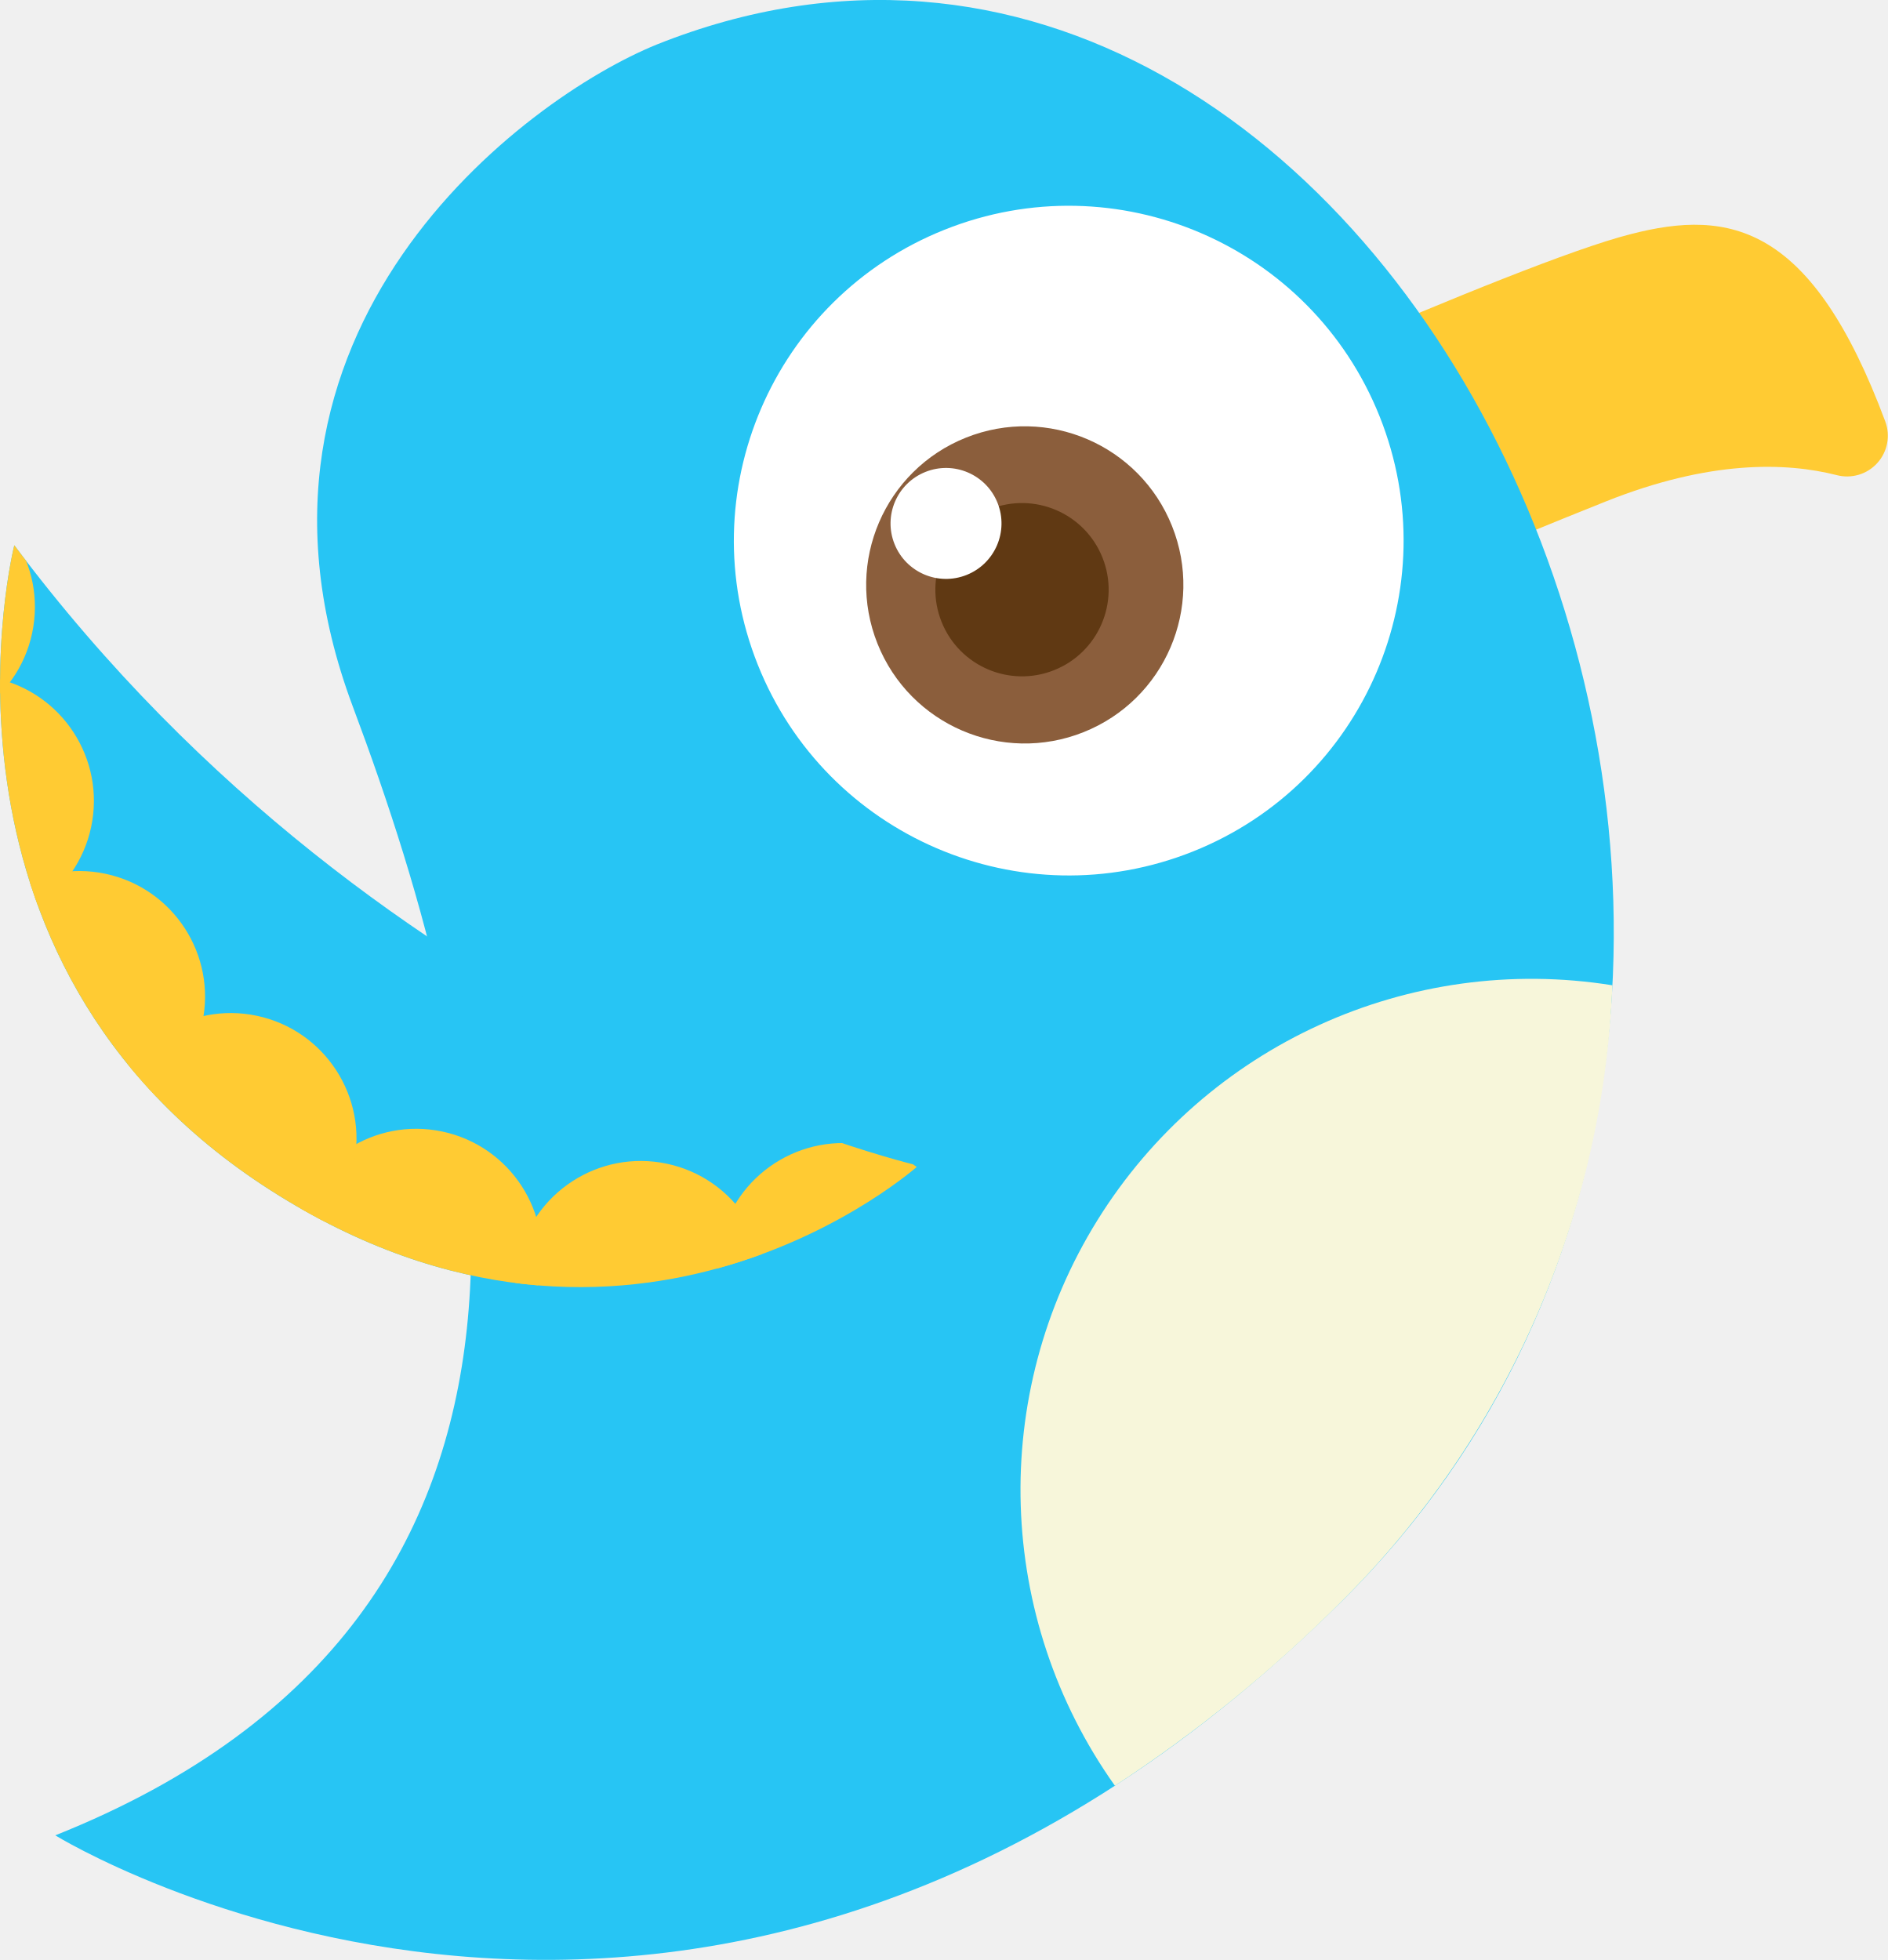
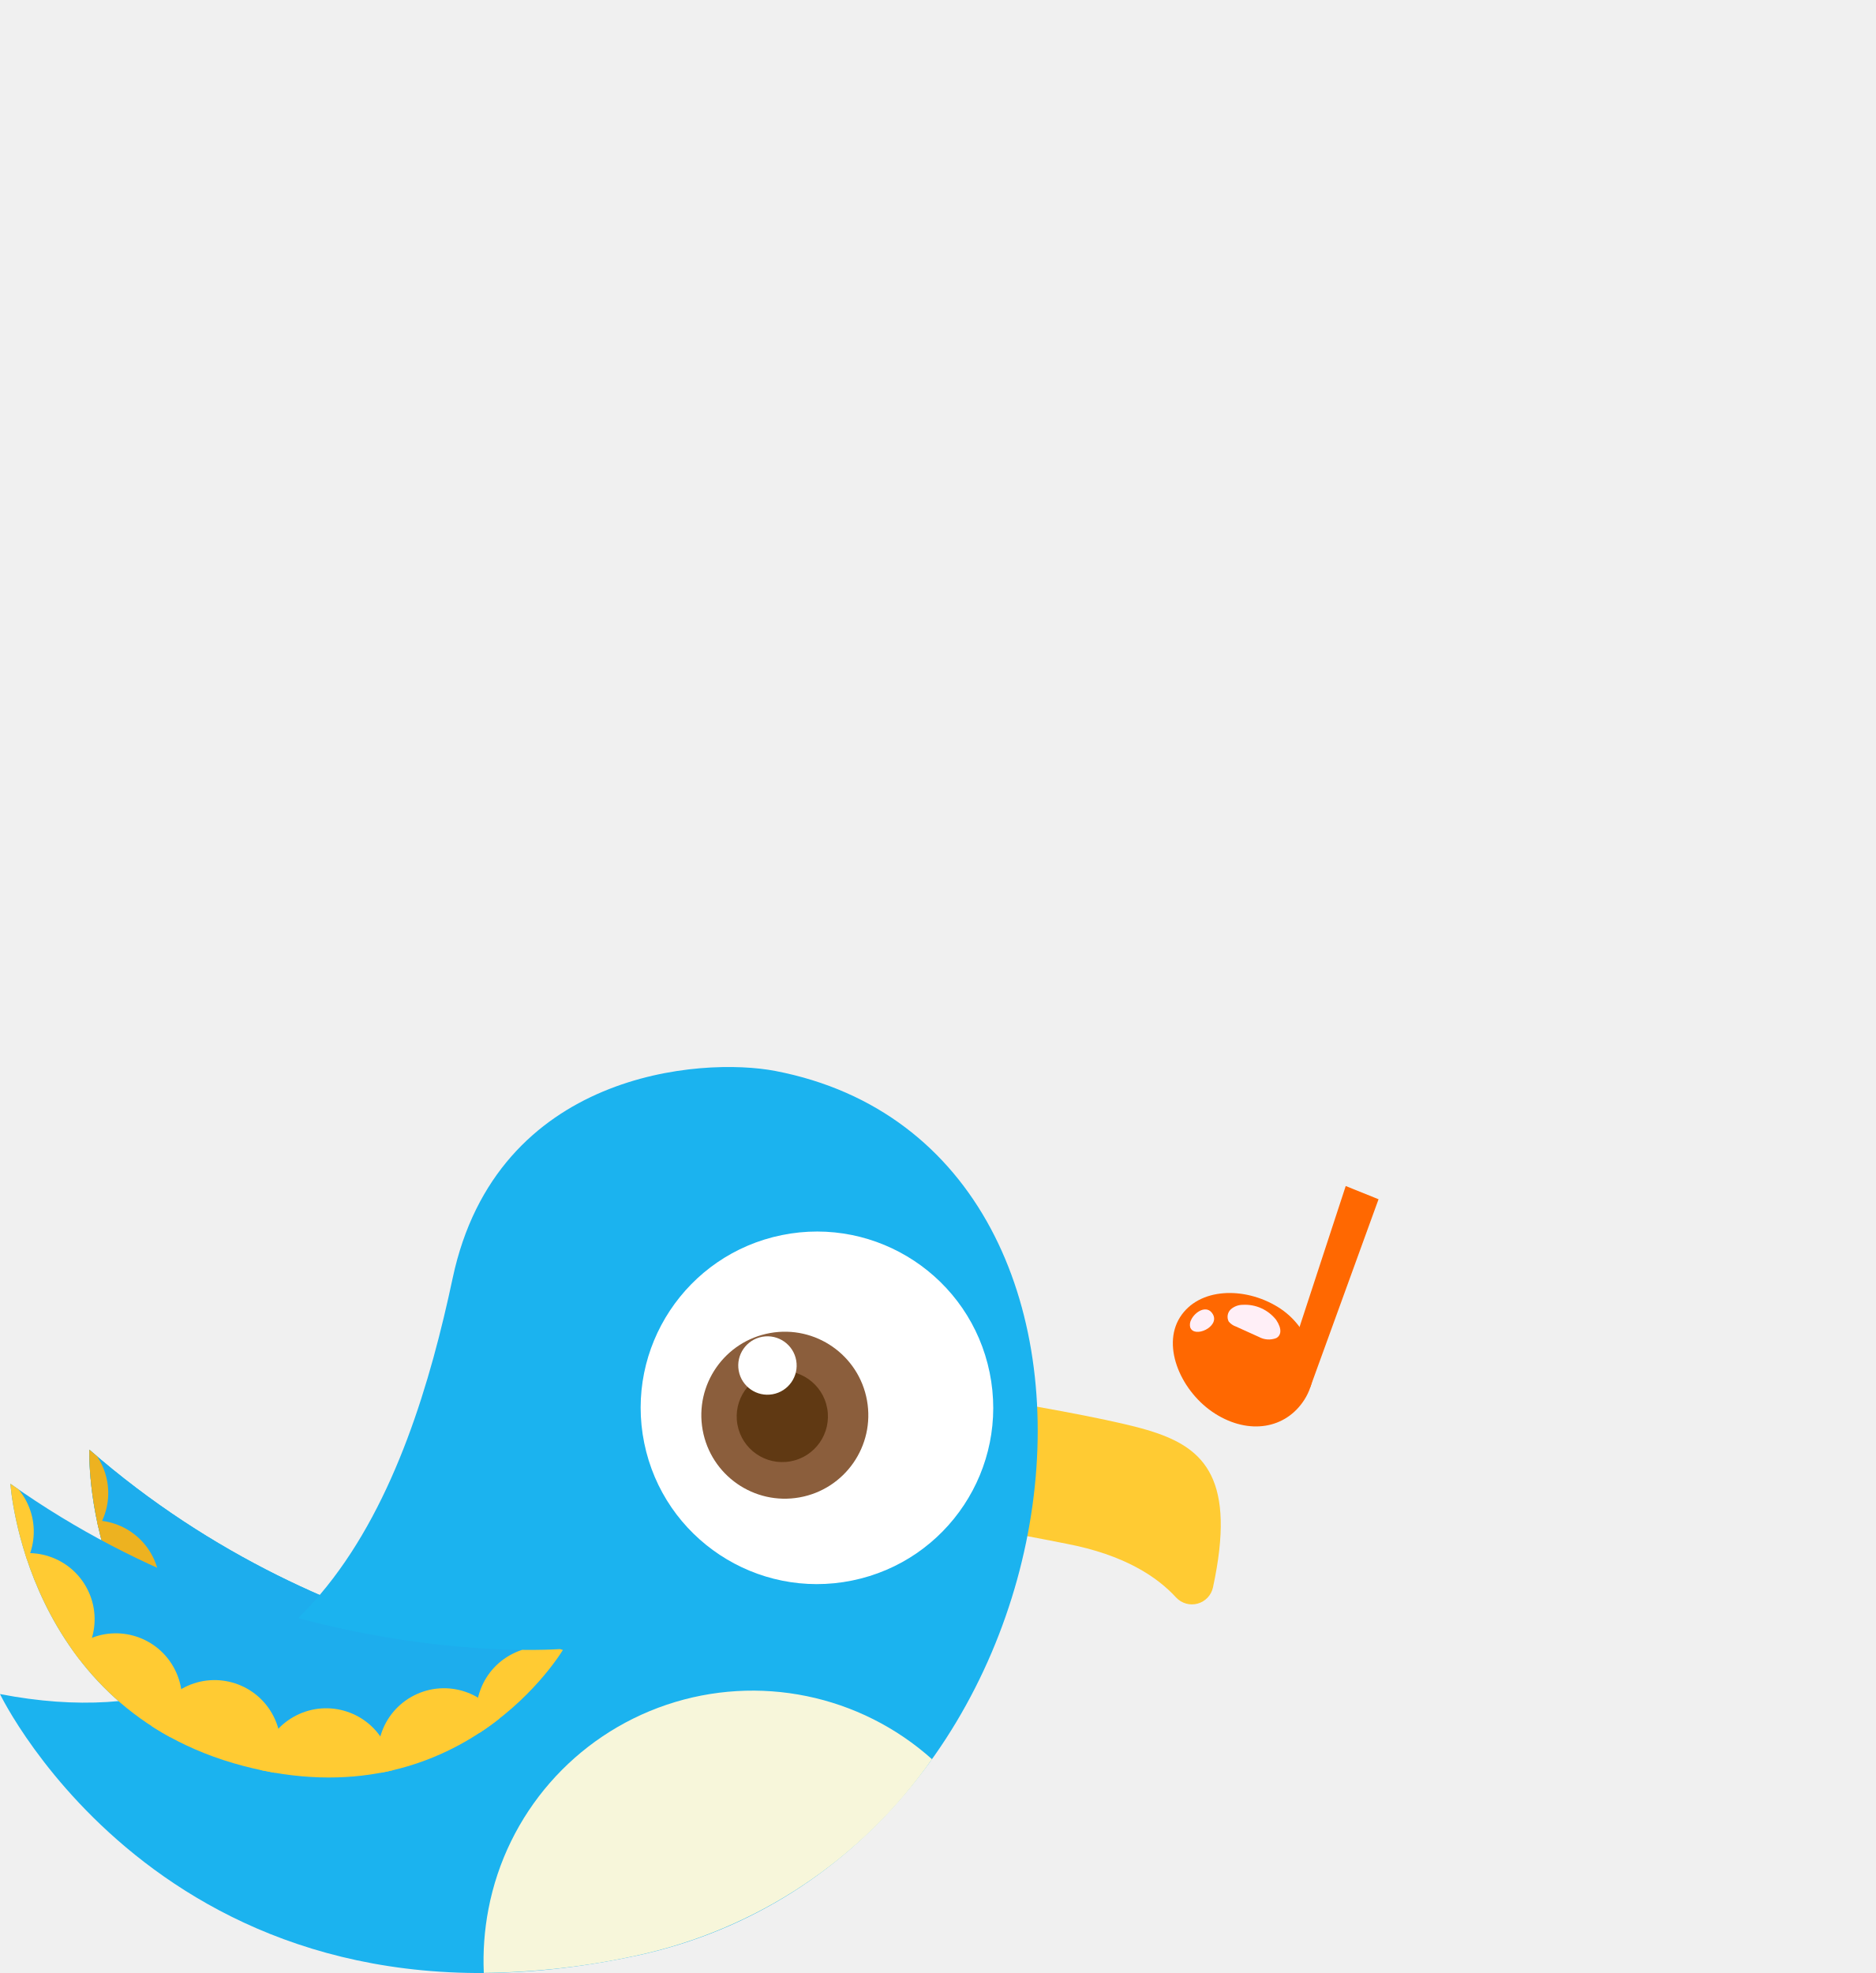
- <svg xmlns="http://www.w3.org/2000/svg" id="Layer_1" data-name="Layer 1" width="96.32" height="100" viewBox="0 0 96.32 100">
+ <svg xmlns="http://www.w3.org/2000/svg" id="Layer_1" data-name="Layer 1" viewBox="0 0 181.76 191.19">
  <defs>
-     <style>
-       .cls-1 {
-         fill: none;
-       }
- 
-       .cls-2 {
-         fill: #ffcb33;
-       }
- 
-       .cls-3 {
-         fill: #27c5f4;
-       }
- 
-       .cls-4 {
-         fill: #f7f6da;
-       }
- 
-       .cls-5 {
-         fill: #fff;
-       }
- 
-       .cls-6 {
-         fill: #8b5e3c;
-       }
- 
-       .cls-7 {
-         fill: #603913;
-       }
- 
-       .cls-8 {
-         clip-path: url(#clip-path);
-       }
-     </style>
+     <style>.cls-1{fill:#1daded;}.cls-2{fill:none;}.cls-3{fill:#ff6801;}.cls-4{fill:#ffeff7;}.cls-5{fill:#1ebde2;}.cls-6{clip-path:url(#clip-path);}.cls-7{fill:#edb220;}.cls-8{fill:#ffcb33;}.cls-9{fill:#1bb3ef;}.cls-10{fill:#f7f6da;}.cls-11{fill:#fff;}.cls-12{fill:#8b5e3c;}.cls-13{fill:#603913;}.cls-14{clip-path:url(#clip-path-2);}</style>
    <clipPath id="clip-path">
-       <path id="SVGID" class="cls-1" d="M46.85,59.47S19.77,53.28.73,27.82c0,0-5.37,21.13,13.09,32.92S46.85,59.47,46.85,59.47Z" />
+       <path id="SVGID" class="cls-1" d="M60.38,161.79s-27.77-.4-51.72-21.31c0,0-.83,21.79,19.68,29.46S60.38,161.79,60.38,161.79Z" />
+     </clipPath>
+     <clipPath id="clip-path-2">
+       <path id="SVGID-2" data-name="SVGID" class="cls-2" d="M54.61,159.78s-27.67,2.39-53.6-16c0,0,1.36,21.77,22.55,27.34S54.61,159.78,54.61,159.78Z" />
    </clipPath>
  </defs>
-   <g>
-     <g>
-       <path class="cls-2" d="M57.61,22.42s19.74-9,25.57-10.47c5.11-1.33,9.27-.45,13,9.55a2.08,2.08,0,0,1-2.48,2.74c-2.6-.66-6.49-.77-11.79,1.35-10.87,4.34-19.47,8.3-19.47,8.3S57.34,21.72,57.61,22.42Z" />
-       <path class="cls-3" d="M33.51,2.27C26.77,5,10.81,16.85,18,36.05S31.39,82.24,2.82,93.64c0,0,33,20.41,65.62-11.93S70.81-12.62,33.51,2.27Z" />
-       <path class="cls-4" d="M82.26,50.27A47,47,0,0,1,68.44,81.71a72.1,72.1,0,0,1-11.56,9.4A26.07,26.07,0,0,1,82.26,50.27Z" />
-       <g>
-         <circle class="cls-5" cx="54.52" cy="27.59" r="17.08" transform="translate(-6.34 22.17) rotate(-21.76)" />
-         <g>
-           <circle class="cls-6" cx="52.28" cy="29.85" r="8.09" transform="translate(-7.34 21.5) rotate(-21.76)" />
-           <circle class="cls-7" cx="52.14" cy="30.09" r="4.42" transform="translate(-7.44 21.47) rotate(-21.76)" />
-           <circle class="cls-5" cx="48.26" cy="26.71" r="2.83" transform="translate(-6.46 19.79) rotate(-21.76)" />
-         </g>
-       </g>
-     </g>
-     <g>
-       <path class="cls-3" d="M46.85,59.47S19.77,53.28.73,27.82c0,0-5.37,21.13,13.09,32.92S46.85,59.47,46.85,59.47Z" />
-       <g class="cls-8">
-         <g>
-           <circle class="cls-2" cx="43.01" cy="64.74" r="6.41" transform="translate(-29.26 93.34) rotate(-78)" />
-           <circle class="cls-2" cx="32.69" cy="65.65" r="6.41" transform="translate(-38.32 83.97) rotate(-78)" />
-           <circle class="cls-2" cx="21.24" cy="64.01" r="6.41" transform="translate(-45.79 71.47) rotate(-78)" />
-           <circle class="cls-2" cx="11.77" cy="58.1" r="6.41" transform="translate(-47.5 57.53) rotate(-78)" />
-           <circle class="cls-2" cx="4.05" cy="50.85" r="6.41" transform="translate(-46.53 44.24) rotate(-78)" />
-           <circle class="cls-2" cx="-1.62" cy="40.87" r="6.41" transform="translate(-41.26 30.78) rotate(-78)" />
-           <circle class="cls-2" cx="-4.63" cy="30.97" r="6.41" transform="translate(-33.96 20) rotate(-78)" />
-         </g>
-       </g>
-     </g>
+   <polygon class="cls-3" points="130.4 114.93 125.64 129.46 124.29 133.21 126.97 134.41 133.58 116.21 130.4 114.93" />
+   <path class="cls-3" d="M126.41,135.61c-1.82,2.88-5.4,3.44-8.65,1.39s-5.24-6.47-3.42-9.35,6.23-3,9.48-1S128.23,132.73,126.41,135.61Z" />
+   <path class="cls-4" d="M115.33,128.62c.38,1.1,2.89-.05,2.2-1.26-.57-1-1.76-.23-2.11.54A1,1,0,0,0,115.33,128.62Z" />
+   <path class="cls-4" d="M123.66,129.67c.48-.25.6-.87,0-1.77a3.84,3.84,0,0,0-3.23-1.46,1.77,1.77,0,0,0-1.17.44,1,1,0,0,0-.2,1.18,1.57,1.57,0,0,0,.71.49l2.21,1A2,2,0,0,0,123.66,129.67Z" />
+   <path class="cls-5" d="M60.38,161.79s-27.77-.4-51.72-21.31c0,0-.83,21.79,19.68,29.46S60.38,161.79,60.38,161.79Z" />
+   <path id="SVGID-3" data-name="SVGID" class="cls-1" d="M60.38,161.79s-27.77-.4-51.72-21.31c0,0-.83,21.79,19.68,29.46S60.38,161.79,60.38,161.79Z" />
+   <g class="cls-6">
+     <circle class="cls-7" cx="57.73" cy="167.75" r="6.41" transform="translate(-56.57 32.07) rotate(-21.12)" />
+     <circle class="cls-7" cx="47.83" cy="170.8" r="6.41" transform="translate(-58.34 28.71) rotate(-21.12)" />
+     <circle class="cls-7" cx="36.28" cy="171.58" r="6.41" transform="translate(-59.4 24.6) rotate(-21.12)" />
+     <circle class="cls-7" cx="25.79" cy="167.78" r="6.41" transform="translate(-58.73 20.57) rotate(-21.12)" />
+     <circle class="cls-7" cx="16.73" cy="162.3" r="6.41" transform="matrix(0.93, -0.36, 0.36, 0.93, -57.37, 16.93)" />
+     <circle class="cls-7" cx="9.09" cy="153.73" r="6.41" transform="translate(-54.79 13.61) rotate(-21.12)" />
+     <circle class="cls-7" cx="4.08" cy="144.68" r="6.41" transform="translate(-51.86 11.19) rotate(-21.12)" />
+   </g>
+   <path class="cls-8" d="M84.56,133.75s21.45,3.11,27.18,5c5,1.63,8.05,4.62,5.8,15.06a2.09,2.09,0,0,1-3.57,1c-1.83-2-5-4.14-10.65-5.22C91.83,147.31,82.45,146,82.45,146S84.7,133,84.56,133.75Z" />
+   <path class="cls-9" d="M75.13,103.78c-7.13-1.37-27,0-31.27,20.09S30.21,170,0,164.16c0,0,16.76,35,61.69,25.35S114.57,111.37,75.13,103.78Z" />
+   <path class="cls-10" d="M90.29,170.5a47,47,0,0,1-28.6,19,72.22,72.22,0,0,1-14.81,1.68,26.47,26.47,0,0,1,.45-6.18,26.06,26.06,0,0,1,43-14.51Z" />
+   <circle class="cls-11" cx="79.16" cy="136.43" r="17.08" transform="translate(-25.65 18.55) rotate(-11.52)" />
+   <circle class="cls-12" cx="76.06" cy="137.13" r="8.09" transform="translate(-23.05 15.61) rotate(-10.18)" />
+   <circle class="cls-13" cx="75.81" cy="137.26" r="4.42" transform="translate(-23.07 15.56) rotate(-10.18)" />
+   <circle class="cls-11" cx="74.37" cy="132.32" r="2.83" transform="translate(-22.22 15.23) rotate(-10.18)" />
+   <path class="cls-1" d="M54.61,159.78s-27.67,2.39-53.6-16c0,0,1.36,21.77,22.55,27.34S54.61,159.78,54.61,159.78Z" />
+   <g class="cls-14">
+     <circle class="cls-8" cx="52.57" cy="165.97" r="6.41" transform="translate(-69.39 41.73) rotate(-26.89)" />
+     <circle class="cls-8" cx="43.03" cy="170" r="6.41" transform="translate(-72.24 37.85) rotate(-26.89)" />
+     <circle class="cls-8" cx="31.62" cy="171.94" r="6.41" transform="translate(-74.36 32.9) rotate(-26.89)" />
+     <circle class="cls-8" cx="20.8" cy="169.21" r="6.41" transform="translate(-74.29 27.71) rotate(-26.89)" />
+     <circle class="cls-8" cx="11.23" cy="164.68" r="6.41" transform="translate(-73.27 22.89) rotate(-26.89)" />
+     <circle class="cls-8" cx="2.77" cy="156.91" r="6.41" transform="translate(-70.68 18.22) rotate(-26.89)" />
+     <circle class="cls-8" cx="-3.13" cy="148.41" r="6.41" transform="translate(-67.47 14.64) rotate(-26.89)" />
  </g>
</svg>
